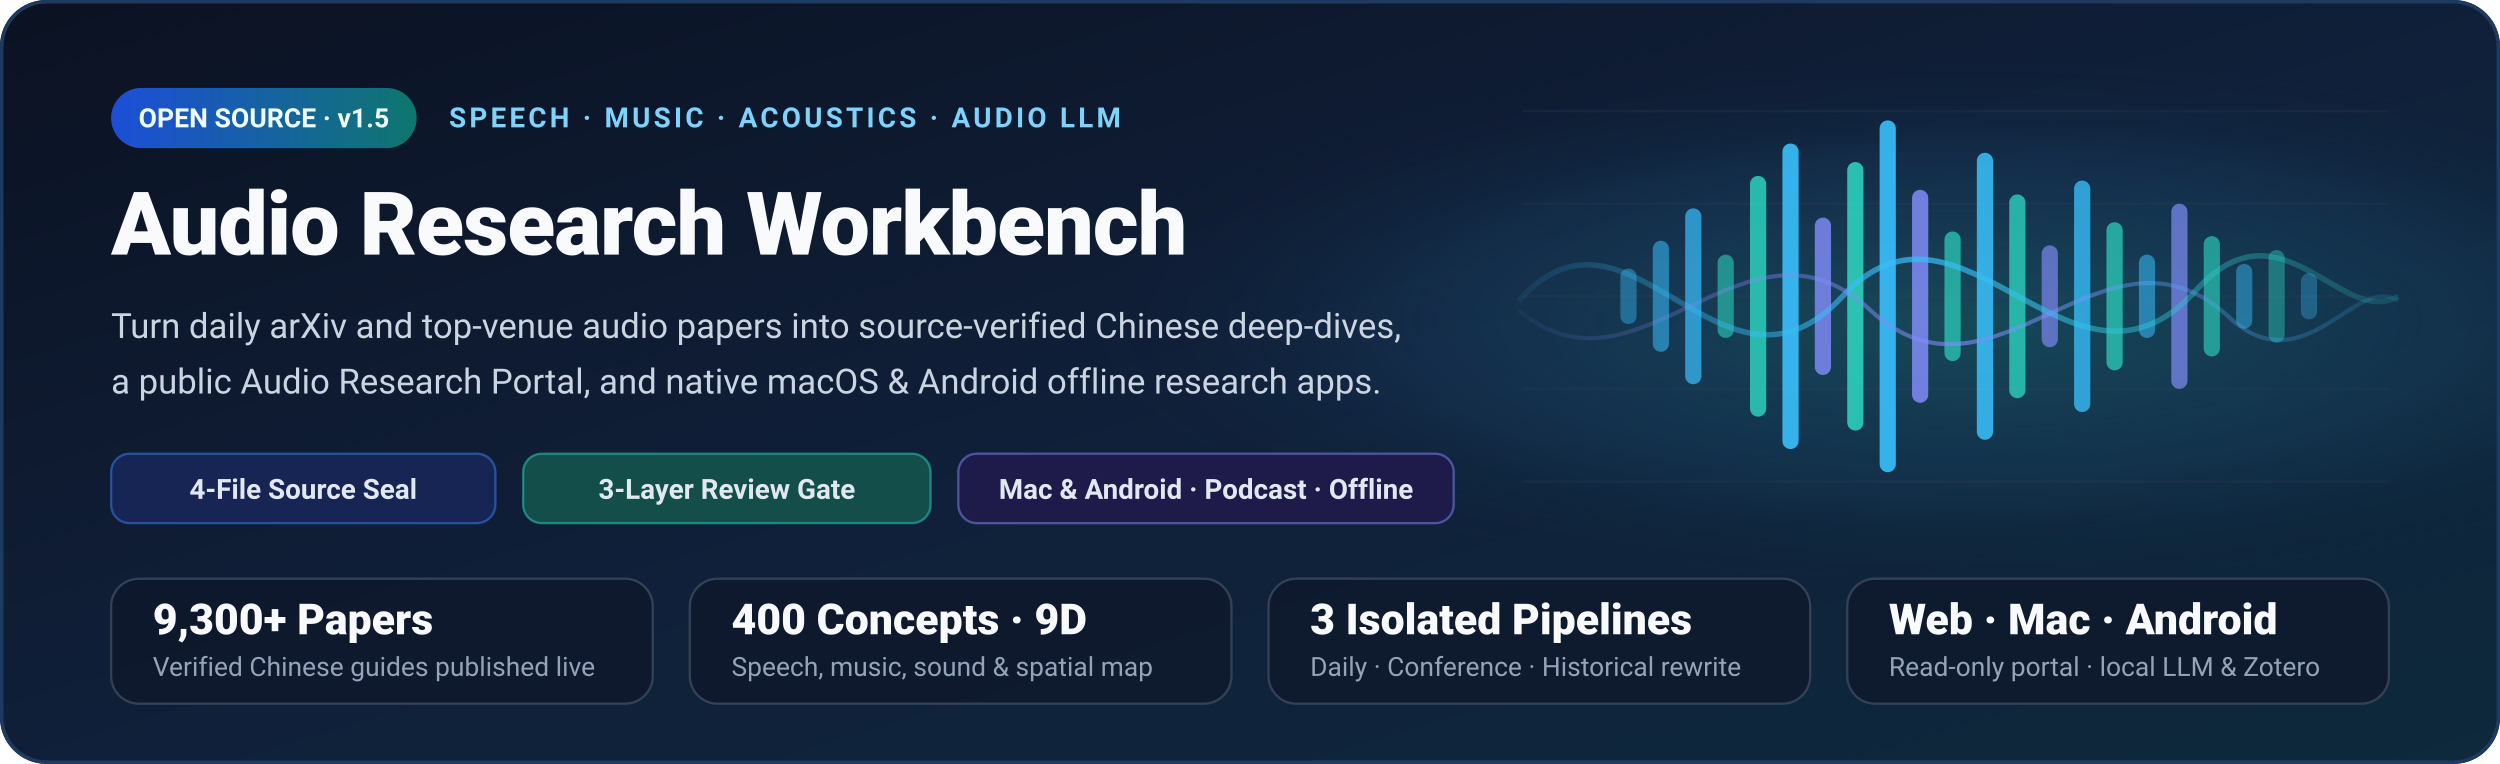
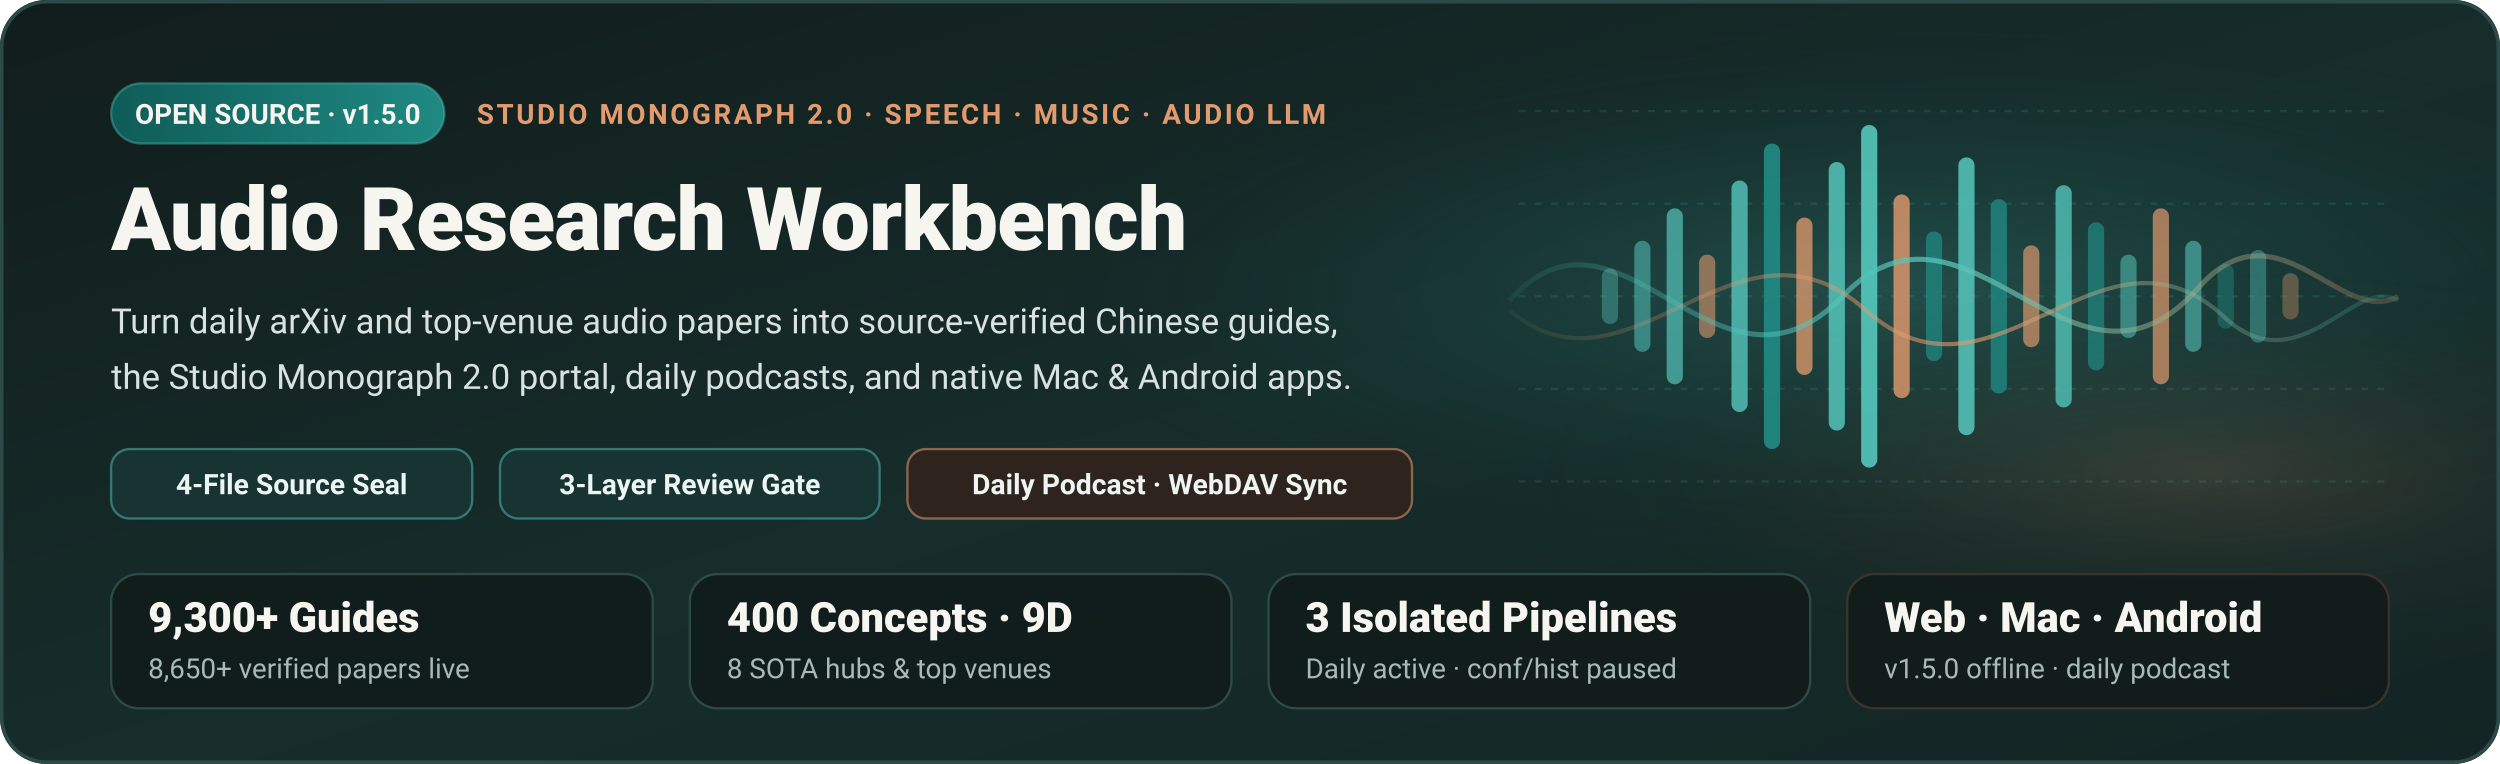
<svg xmlns="http://www.w3.org/2000/svg" width="1080" height="330" viewBox="0 0 1080 330" role="img" aria-labelledby="title desc">
  <defs>
    <linearGradient id="bg" x1="0" y1="0" x2="1" y2="1">
-       <stop offset="0%" stop-color="#0b1222" />
-       <stop offset="52%" stop-color="#10203a" />
-       <stop offset="100%" stop-color="#0d293b" />
+       <stop offset="0%" stop-color="#111d1c" />
+       <stop offset="52%" stop-color="#162d2b" />
+       <stop offset="100%" stop-color="#132524" />
    </linearGradient>
-     <linearGradient id="waveA" x1="0" y1="0" x2="1" y2="0">
-       <stop offset="0%" stop-color="#38bdf8" stop-opacity="0.08" />
-       <stop offset="45%" stop-color="#38bdf8" stop-opacity="0.72" />
-       <stop offset="100%" stop-color="#2dd4bf" stop-opacity="0.16" />
+     <radialGradient id="glowTeal" cx="76%" cy="38%" r="36%">
+       <stop offset="0%" stop-color="#54c4ba" stop-opacity="0.22" />
+       <stop offset="60%" stop-color="#1f8a82" stop-opacity="0.08" />
+       <stop offset="100%" stop-color="#111d1c" stop-opacity="0" />
+     </radialGradient>
+     <radialGradient id="glowCopper" cx="88%" cy="62%" r="28%">
+       <stop offset="0%" stop-color="#e39b6d" stop-opacity="0.16" />
+       <stop offset="100%" stop-color="#111d1c" stop-opacity="0" />
+     </radialGradient>
+     <linearGradient id="waveTeal" x1="0" y1="0" x2="1" y2="0">
+       <stop offset="0%" stop-color="#54c4ba" stop-opacity="0.08" />
+       <stop offset="48%" stop-color="#54c4ba" stop-opacity="0.78" />
+       <stop offset="100%" stop-color="#e39b6d" stop-opacity="0.22" />
    </linearGradient>
-     <linearGradient id="waveB" x1="0" y1="0" x2="1" y2="0">
-       <stop offset="0%" stop-color="#818cf8" stop-opacity="0.06" />
-       <stop offset="50%" stop-color="#818cf8" stop-opacity="0.62" />
-       <stop offset="100%" stop-color="#38bdf8" stop-opacity="0.12" />
+     <linearGradient id="waveCopper" x1="0" y1="0" x2="1" y2="0">
+       <stop offset="0%" stop-color="#e39b6d" stop-opacity="0.06" />
+       <stop offset="52%" stop-color="#e39b6d" stop-opacity="0.62" />
+       <stop offset="100%" stop-color="#54c4ba" stop-opacity="0.16" />
    </linearGradient>
    <linearGradient id="accentPill" x1="0" y1="0" x2="1" y2="0">
-       <stop offset="0%" stop-color="#1d4ed8" />
-       <stop offset="100%" stop-color="#0f766e" />
+       <stop offset="0%" stop-color="#0f5c58" />
+       <stop offset="100%" stop-color="#1f8a82" />
    </linearGradient>
-     <radialGradient id="glow" cx="78%" cy="42%" r="36%">
-       <stop offset="0%" stop-color="#2dd4bf" stop-opacity="0.22" />
-       <stop offset="60%" stop-color="#38bdf8" stop-opacity="0.08" />
-       <stop offset="100%" stop-color="#0b1222" stop-opacity="0" />
-     </radialGradient>
    <style>
      text { font-family: -apple-system, BlinkMacSystemFont, "Segoe UI", Roboto, Helvetica, Arial, sans-serif; }
-       .eyebrow { font-size: 12px; font-weight: 700; letter-spacing: 1.4px; fill: #7dd3fc; }
-       .brand-en { font-size: 38px; font-weight: 800; fill: #f8fafc; letter-spacing: -0.4px; }
-       .brand-sub { font-size: 16px; font-weight: 600; fill: #94a3b8; }
-       .tagline { font-size: 15px; font-weight: 400; fill: #cbd5e1; }
-       .stat-num { font-size: 18.5px; font-weight: 800; fill: #f8fafc; }
-       .stat-lbl { font-size: 11.4px; fill: #94a3b8; }
-       .pill-txt { font-size: 12px; font-weight: 600; fill: #e2e8f0; }
-       .badge-txt { font-size: 11.5px; font-weight: 700; fill: #f0fdfa; }
+       .eyebrow { font-size: 12px; font-weight: 700; letter-spacing: 1.1px; fill: #e39b6d; }
+       .brand-en { font-size: 38px; font-weight: 800; fill: #f7f5f0; letter-spacing: -0.4px; }
+       .tagline { font-size: 15px; font-weight: 400; fill: #d9e2e0; }
+       .stat-num { font-size: 18px; font-weight: 800; fill: #f7f5f0; }
+       .stat-lbl { font-size: 12px; fill: #a7bab7; }
+       .pill-txt { font-size: 12.2px; font-weight: 600; fill: #edf5f3; }
+       .badge-txt { font-size: 12px; font-weight: 700; fill: #f7f5f0; }
    </style>
  </defs>
  <rect width="1080" height="330" rx="20" fill="url(#bg)" />
-   <rect width="1080" height="330" rx="20" fill="url(#glow)" />
-   <rect x="0.75" y="0.75" width="1078.5" height="328.5" rx="19.5" fill="none" stroke="#1e3a5f" stroke-width="1.5" />
-   <g stroke="#334155" stroke-opacity="0.24" stroke-width="1">
-     <line x1="658" y1="48" x2="1032" y2="48" />
-     <line x1="658" y1="88" x2="1032" y2="88" />
-     <line x1="658" y1="128" x2="1032" y2="128" />
-     <line x1="658" y1="168" x2="1032" y2="168" />
-     <line x1="658" y1="208" x2="1032" y2="208" />
+   <rect width="1080" height="330" rx="20" fill="url(#glowTeal)" />
+   <rect width="1080" height="330" rx="20" fill="url(#glowCopper)" />
+   <rect x="0.75" y="0.75" width="1078.5" height="328.5" rx="19.5" fill="none" stroke="#2c4a47" stroke-width="1.5" />
+   <g stroke="#54c4ba" stroke-opacity="0.14" stroke-width="1" stroke-dasharray="3 4">
+     <line x1="656" y1="48" x2="1032" y2="48" />
+     <line x1="656" y1="88" x2="1032" y2="88" />
+     <line x1="656" y1="128" x2="1032" y2="128" />
+     <line x1="656" y1="168" x2="1032" y2="168" />
+     <line x1="656" y1="208" x2="1032" y2="208" />
  </g>
-   <g transform="translate(700, 128)" opacity="0.92">
-     <rect x="0" y="-12" width="7" height="24" rx="3.5" fill="#38bdf8" opacity="0.45" />
-     <rect x="14" y="-24" width="7" height="48" rx="3.5" fill="#38bdf8" opacity="0.60" />
-     <rect x="28" y="-38" width="7" height="76" rx="3.5" fill="#38bdf8" opacity="0.78" />
-     <rect x="42" y="-18" width="7" height="36" rx="3.5" fill="#2dd4bf" opacity="0.62" />
-     <rect x="56" y="-52" width="7" height="104" rx="3.5" fill="#2dd4bf" opacity="0.90" />
-     <rect x="70" y="-66" width="7" height="132" rx="3.5" fill="#38bdf8" />
-     <rect x="84" y="-34" width="7" height="68" rx="3.5" fill="#818cf8" opacity="0.88" />
-     <rect x="98" y="-58" width="7" height="116" rx="3.5" fill="#2dd4bf" opacity="0.95" />
-     <rect x="112" y="-76" width="7" height="152" rx="3.5" fill="#38bdf8" />
-     <rect x="126" y="-46" width="7" height="92" rx="3.5" fill="#818cf8" opacity="0.92" />
-     <rect x="140" y="-28" width="7" height="56" rx="3.5" fill="#2dd4bf" opacity="0.76" />
-     <rect x="154" y="-62" width="7" height="124" rx="3.5" fill="#38bdf8" opacity="0.95" />
-     <rect x="168" y="-44" width="7" height="88" rx="3.5" fill="#2dd4bf" opacity="0.85" />
-     <rect x="182" y="-22" width="7" height="44" rx="3.5" fill="#818cf8" opacity="0.72" />
-     <rect x="196" y="-50" width="7" height="100" rx="3.5" fill="#38bdf8" opacity="0.86" />
-     <rect x="210" y="-32" width="7" height="64" rx="3.5" fill="#2dd4bf" opacity="0.78" />
-     <rect x="224" y="-18" width="7" height="36" rx="3.5" fill="#38bdf8" opacity="0.60" />
-     <rect x="238" y="-40" width="7" height="80" rx="3.5" fill="#818cf8" opacity="0.76" />
-     <rect x="252" y="-26" width="7" height="52" rx="3.5" fill="#2dd4bf" opacity="0.68" />
-     <rect x="266" y="-14" width="7" height="28" rx="3.5" fill="#38bdf8" opacity="0.50" />
-     <rect x="280" y="-20" width="7" height="40" rx="3.5" fill="#2dd4bf" opacity="0.45" />
-     <rect x="294" y="-10" width="7" height="20" rx="3.5" fill="#38bdf8" opacity="0.35" />
+   <g transform="translate(692, 128)" opacity="0.92">
+     <rect x="0" y="-12" width="7" height="24" rx="3.5" fill="#54c4ba" opacity="0.42" />
+     <rect x="14" y="-24" width="7" height="48" rx="3.5" fill="#54c4ba" opacity="0.58" />
+     <rect x="28" y="-38" width="7" height="76" rx="3.5" fill="#54c4ba" opacity="0.76" />
+     <rect x="42" y="-18" width="7" height="36" rx="3.5" fill="#e39b6d" opacity="0.62" />
+     <rect x="56" y="-50" width="7" height="100" rx="3.5" fill="#54c4ba" opacity="0.88" />
+     <rect x="70" y="-66" width="7" height="132" rx="3.5" fill="#1f8a82" />
+     <rect x="84" y="-34" width="7" height="68" rx="3.5" fill="#e39b6d" opacity="0.82" />
+     <rect x="98" y="-58" width="7" height="116" rx="3.5" fill="#54c4ba" opacity="0.92" />
+     <rect x="112" y="-74" width="7" height="148" rx="3.5" fill="#54c4ba" />
+     <rect x="126" y="-44" width="7" height="88" rx="3.5" fill="#e39b6d" opacity="0.86" />
+     <rect x="140" y="-28" width="7" height="56" rx="3.5" fill="#1f8a82" opacity="0.80" />
+     <rect x="154" y="-60" width="7" height="120" rx="3.5" fill="#54c4ba" opacity="0.94" />
+     <rect x="168" y="-42" width="7" height="84" rx="3.5" fill="#1f8a82" opacity="0.85" />
+     <rect x="182" y="-22" width="7" height="44" rx="3.5" fill="#e39b6d" opacity="0.72" />
+     <rect x="196" y="-48" width="7" height="96" rx="3.5" fill="#54c4ba" opacity="0.86" />
+     <rect x="210" y="-32" width="7" height="64" rx="3.5" fill="#1f8a82" opacity="0.76" />
+     <rect x="224" y="-18" width="7" height="36" rx="3.5" fill="#54c4ba" opacity="0.58" />
+     <rect x="238" y="-38" width="7" height="76" rx="3.5" fill="#e39b6d" opacity="0.74" />
+     <rect x="252" y="-24" width="7" height="48" rx="3.5" fill="#54c4ba" opacity="0.64" />
+     <rect x="266" y="-14" width="7" height="28" rx="3.5" fill="#1f8a82" opacity="0.48" />
+     <rect x="280" y="-20" width="7" height="40" rx="3.5" fill="#54c4ba" opacity="0.44" />
+     <rect x="294" y="-10" width="7" height="20" rx="3.5" fill="#e39b6d" opacity="0.38" />
  </g>
-   <path d="M656 130 C704 76, 744 184, 796 128 C848 72, 896 186, 950 124 C986 86, 1012 142, 1036 128" fill="none" stroke="url(#waveA)" stroke-width="2.4" />
-   <path d="M656 134 C708 178, 754 84, 808 134 C862 184, 910 86, 964 138 C996 166, 1018 118, 1036 130" fill="none" stroke="url(#waveB)" stroke-width="1.8" />
-   <rect x="48" y="38" width="132" height="26" rx="13" fill="url(#accentPill)" />
-   <text x="114" y="55" text-anchor="middle" class="badge-txt">OPEN SOURCE · v1.5</text>
-   <text x="194" y="55" class="eyebrow">SPEECH · MUSIC · ACOUSTICS · AUDIO LLM</text>
-   <text x="48" y="110" class="brand-en">Audio Research Workbench</text>
-   <text x="48" y="146" class="tagline">Turn daily arXiv and top-venue audio papers into source-verified Chinese deep-dives,</text>
-   <text x="48" y="170" class="tagline">a public Audio Research Portal, and native macOS &amp; Android offline research apps.</text>
-   <g transform="translate(48, 196)">
-     <rect x="0" y="0" width="166" height="30" rx="8" fill="#172554" stroke="#3b82f6" stroke-opacity="0.5" />
-     <text x="83" y="19.5" text-anchor="middle" class="pill-txt">4-File Source Seal</text>
-     <rect x="178" y="0" width="176" height="30" rx="8" fill="#134e4a" stroke="#2dd4bf" stroke-opacity="0.5" />
-     <text x="266" y="19.5" text-anchor="middle" class="pill-txt">3-Layer Review Gate</text>
-     <rect x="366" y="0" width="214" height="30" rx="8" fill="#1e1b4b" stroke="#818cf8" stroke-opacity="0.5" />
-     <text x="473" y="19.5" text-anchor="middle" class="pill-txt">Mac &amp; Android · Podcast · Offline</text>
+   <path d="M652 130 C700 76, 742 184, 796 128 C850 72, 896 186, 950 124 C984 86, 1012 142, 1036 128" fill="none" stroke="url(#waveTeal)" stroke-width="2.2" />
+   <path d="M652 134 C704 178, 750 84, 806 134 C862 184, 908 86, 962 138 C994 166, 1018 118, 1036 130" fill="none" stroke="url(#waveCopper)" stroke-width="1.8" />
+   <rect x="48" y="36" width="144" height="26" rx="13" fill="url(#accentPill)" stroke="#54c4ba" stroke-opacity="0.4" />
+   <text x="120" y="53.5" text-anchor="middle" class="badge-txt">OPEN SOURCE · v1.5.0</text>
+   <text x="206" y="53.5" class="eyebrow">STUDIO MONOGRAPH 2.0 · SPEECH · MUSIC · AUDIO LLM</text>
+   <text x="48" y="108" class="brand-en">Audio Research Workbench</text>
+   <text x="48" y="144" class="tagline">Turn daily arXiv and top-venue audio papers into source-verified Chinese guides,</text>
+   <text x="48" y="168" class="tagline">the Studio Monograph 2.0 portal, daily podcasts, and native Mac &amp; Android apps.</text>
+   <g transform="translate(48, 194)">
+     <rect x="0" y="0" width="156" height="30" rx="8" fill="#173432" stroke="#54c4ba" stroke-opacity="0.5" />
+     <text x="78" y="19.5" text-anchor="middle" class="pill-txt">4-File Source Seal</text>
+     <rect x="168" y="0" width="164" height="30" rx="8" fill="#173432" stroke="#54c4ba" stroke-opacity="0.5" />
+     <text x="250" y="19.5" text-anchor="middle" class="pill-txt">3-Layer Review Gate</text>
+     <rect x="344" y="0" width="218" height="30" rx="8" fill="#2f241d" stroke="#e39b6d" stroke-opacity="0.55" />
+     <text x="453" y="19.5" text-anchor="middle" class="pill-txt">Daily Podcast · WebDAV Sync</text>
  </g>
-   <g transform="translate(48, 250)">
-     <rect x="0" y="0" width="234" height="54" rx="12" fill="#0f172a" fill-opacity="0.72" stroke="#334155" />
-     <text x="18" y="24" class="stat-num">9,300+ Papers</text>
-     <text x="18" y="42" class="stat-lbl">Verified Chinese guides published live</text>
-     <rect x="250" y="0" width="234" height="54" rx="12" fill="#0f172a" fill-opacity="0.72" stroke="#334155" />
-     <text x="268" y="24" class="stat-num">400 Concepts · 9D</text>
-     <text x="268" y="42" class="stat-lbl">Speech, music, sound &amp; spatial map</text>
-     <rect x="500" y="0" width="234" height="54" rx="12" fill="#0f172a" fill-opacity="0.72" stroke="#334155" />
-     <text x="518" y="24" class="stat-num">3 Isolated Pipelines</text>
-     <text x="518" y="42" class="stat-lbl">Daily · Conference · Historical rewrite</text>
-     <rect x="750" y="0" width="234" height="54" rx="12" fill="#0f172a" fill-opacity="0.72" stroke="#334155" />
-     <text x="768" y="24" class="stat-num">Web · Mac · Android</text>
-     <text x="768" y="42" class="stat-lbl">Read-only portal · local LLM &amp; Zotero</text>
+   <g transform="translate(48, 248)">
+     <rect x="0" y="0" width="234" height="58" rx="12" fill="#101a19" fill-opacity="0.82" stroke="#2c4a47" />
+     <text x="16" y="25" class="stat-num">9,300+ Guides</text>
+     <text x="16" y="45" class="stat-lbl">8,650+ verified papers live</text>
+     <rect x="250" y="0" width="234" height="58" rx="12" fill="#101a19" fill-opacity="0.82" stroke="#2c4a47" />
+     <text x="266" y="25" class="stat-num">400 Concepts · 9D</text>
+     <text x="266" y="45" class="stat-lbl">8 SOTA hubs &amp; top venues</text>
+     <rect x="500" y="0" width="234" height="58" rx="12" fill="#101a19" fill-opacity="0.82" stroke="#2c4a47" />
+     <text x="516" y="25" class="stat-num">3 Isolated Pipelines</text>
+     <text x="516" y="45" class="stat-lbl">Daily active · conf/hist paused</text>
+     <rect x="750" y="0" width="234" height="58" rx="12" fill="#101a19" fill-opacity="0.82" stroke="#3c342b" />
+     <text x="766" y="25" class="stat-num">Web · Mac · Android</text>
+     <text x="766" y="45" class="stat-lbl">v1.5.0 offline · daily podcast</text>
  </g>
</svg>
